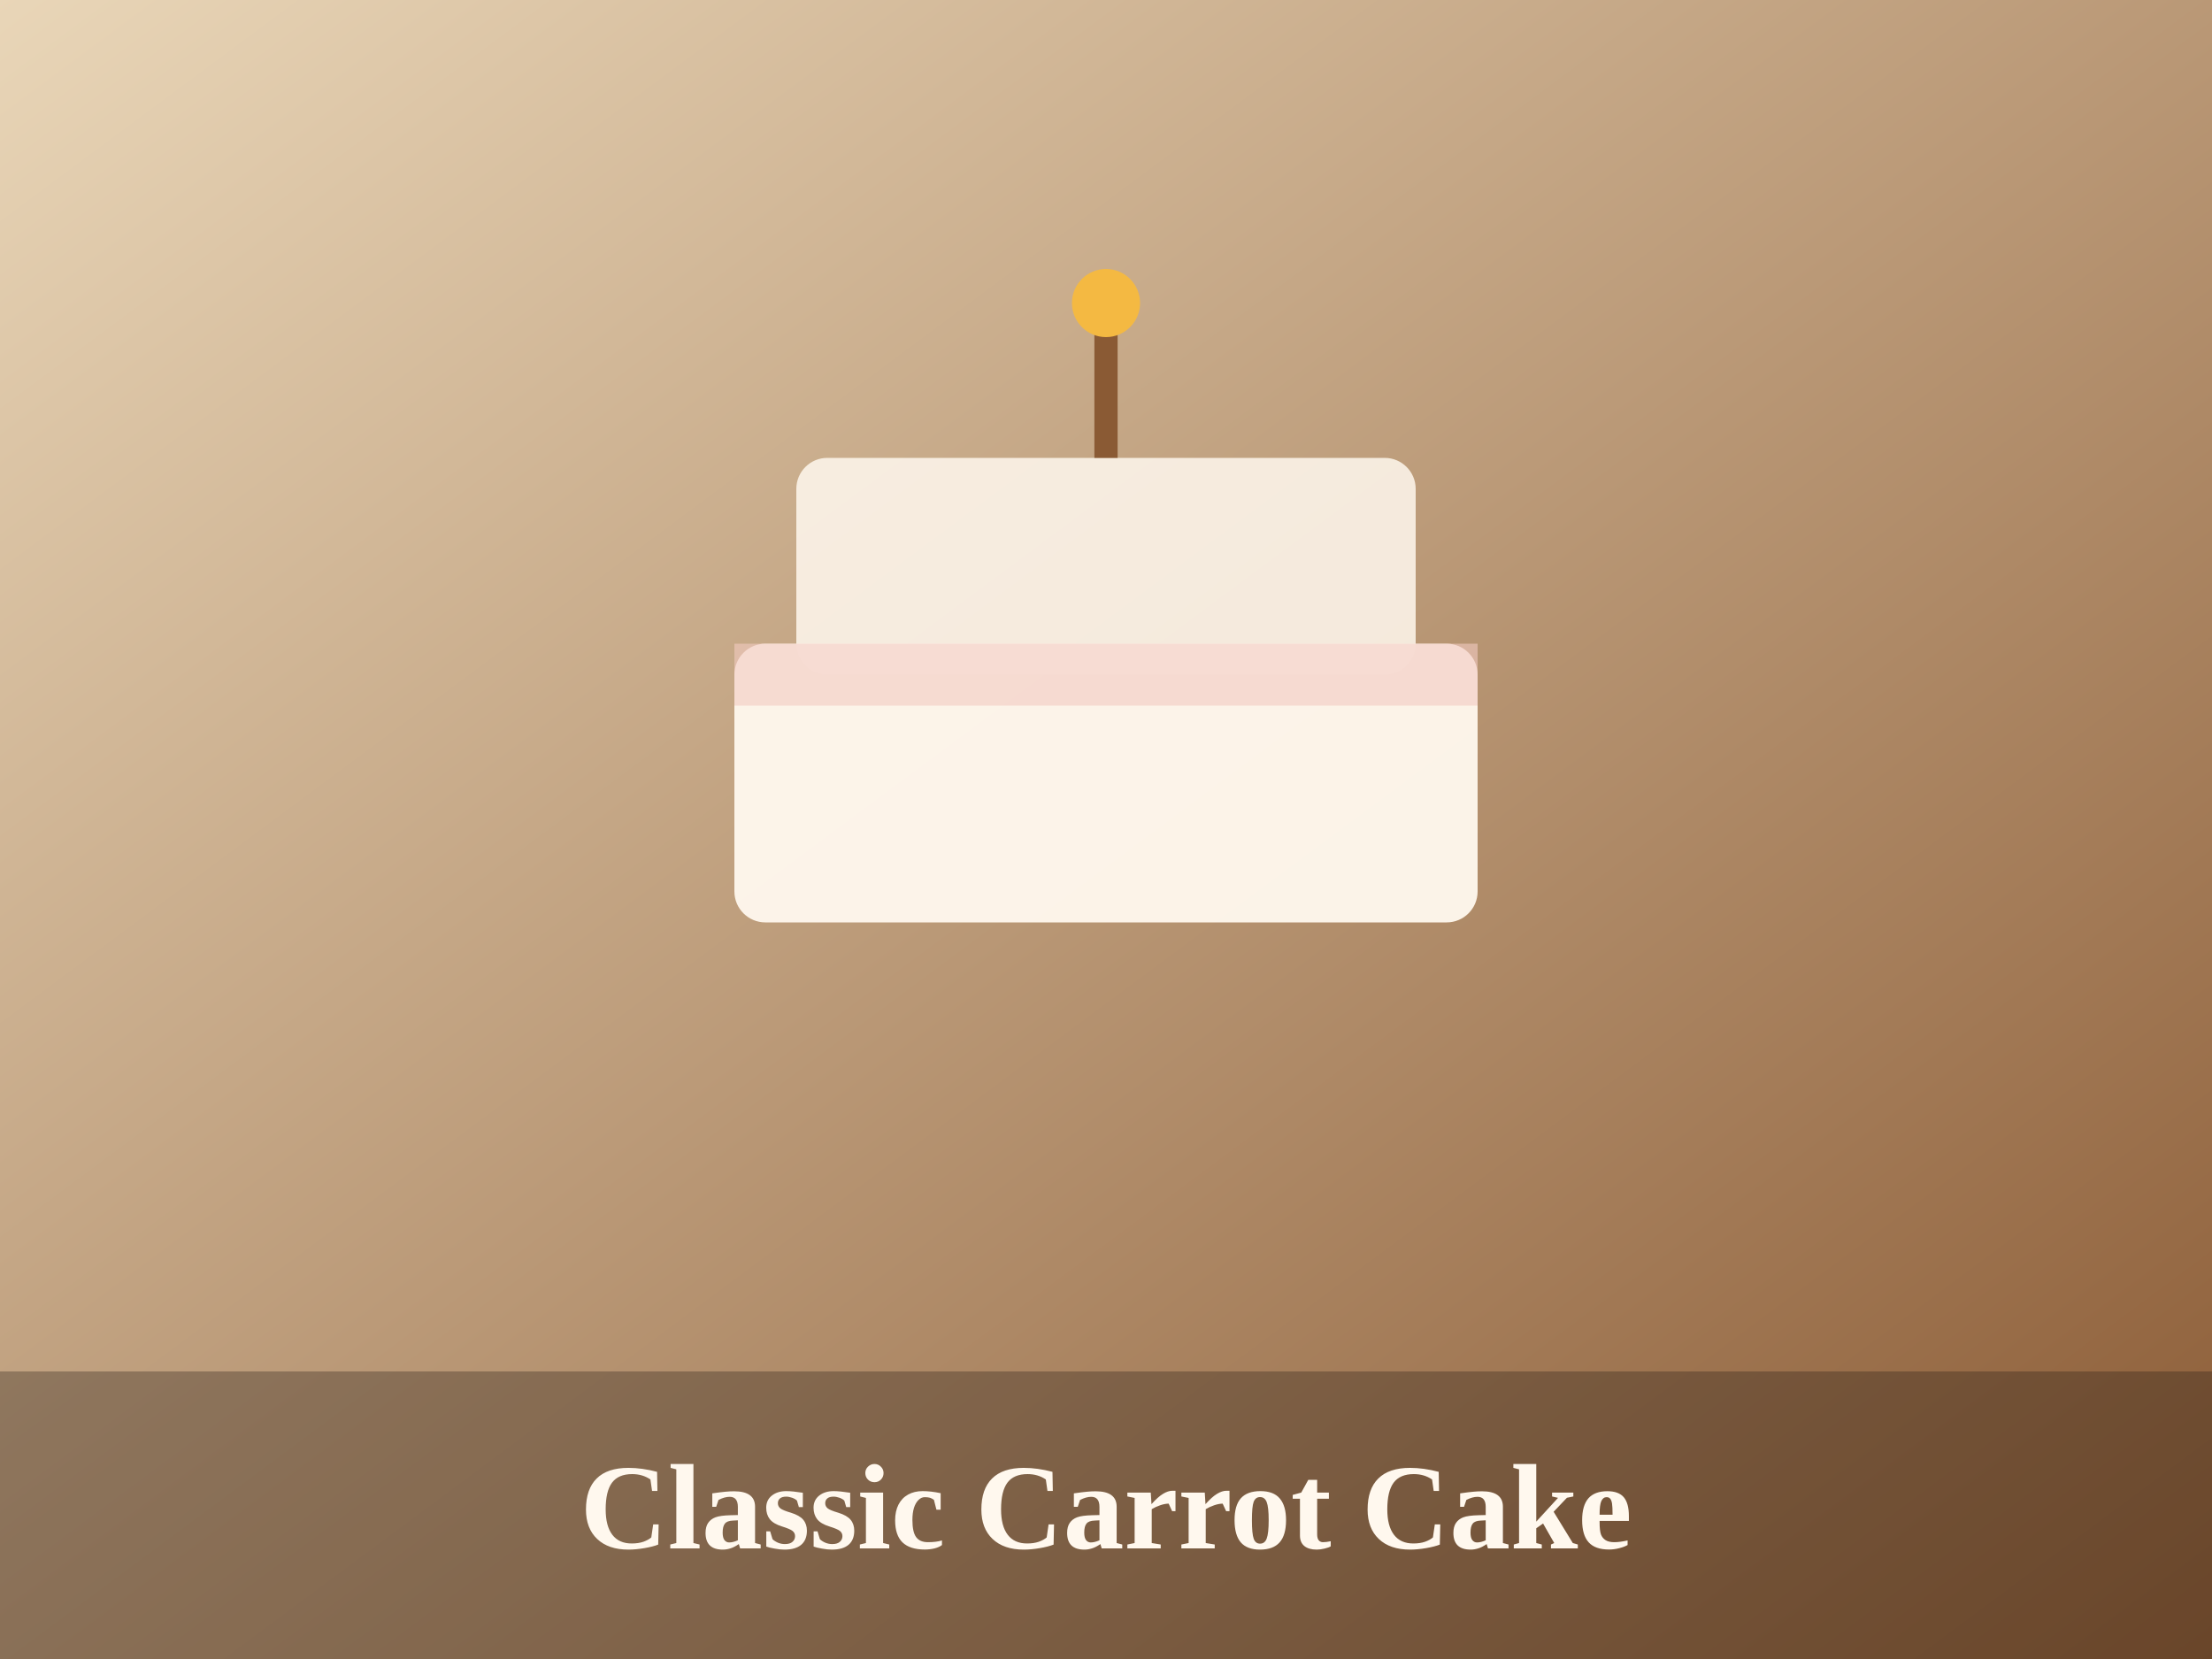
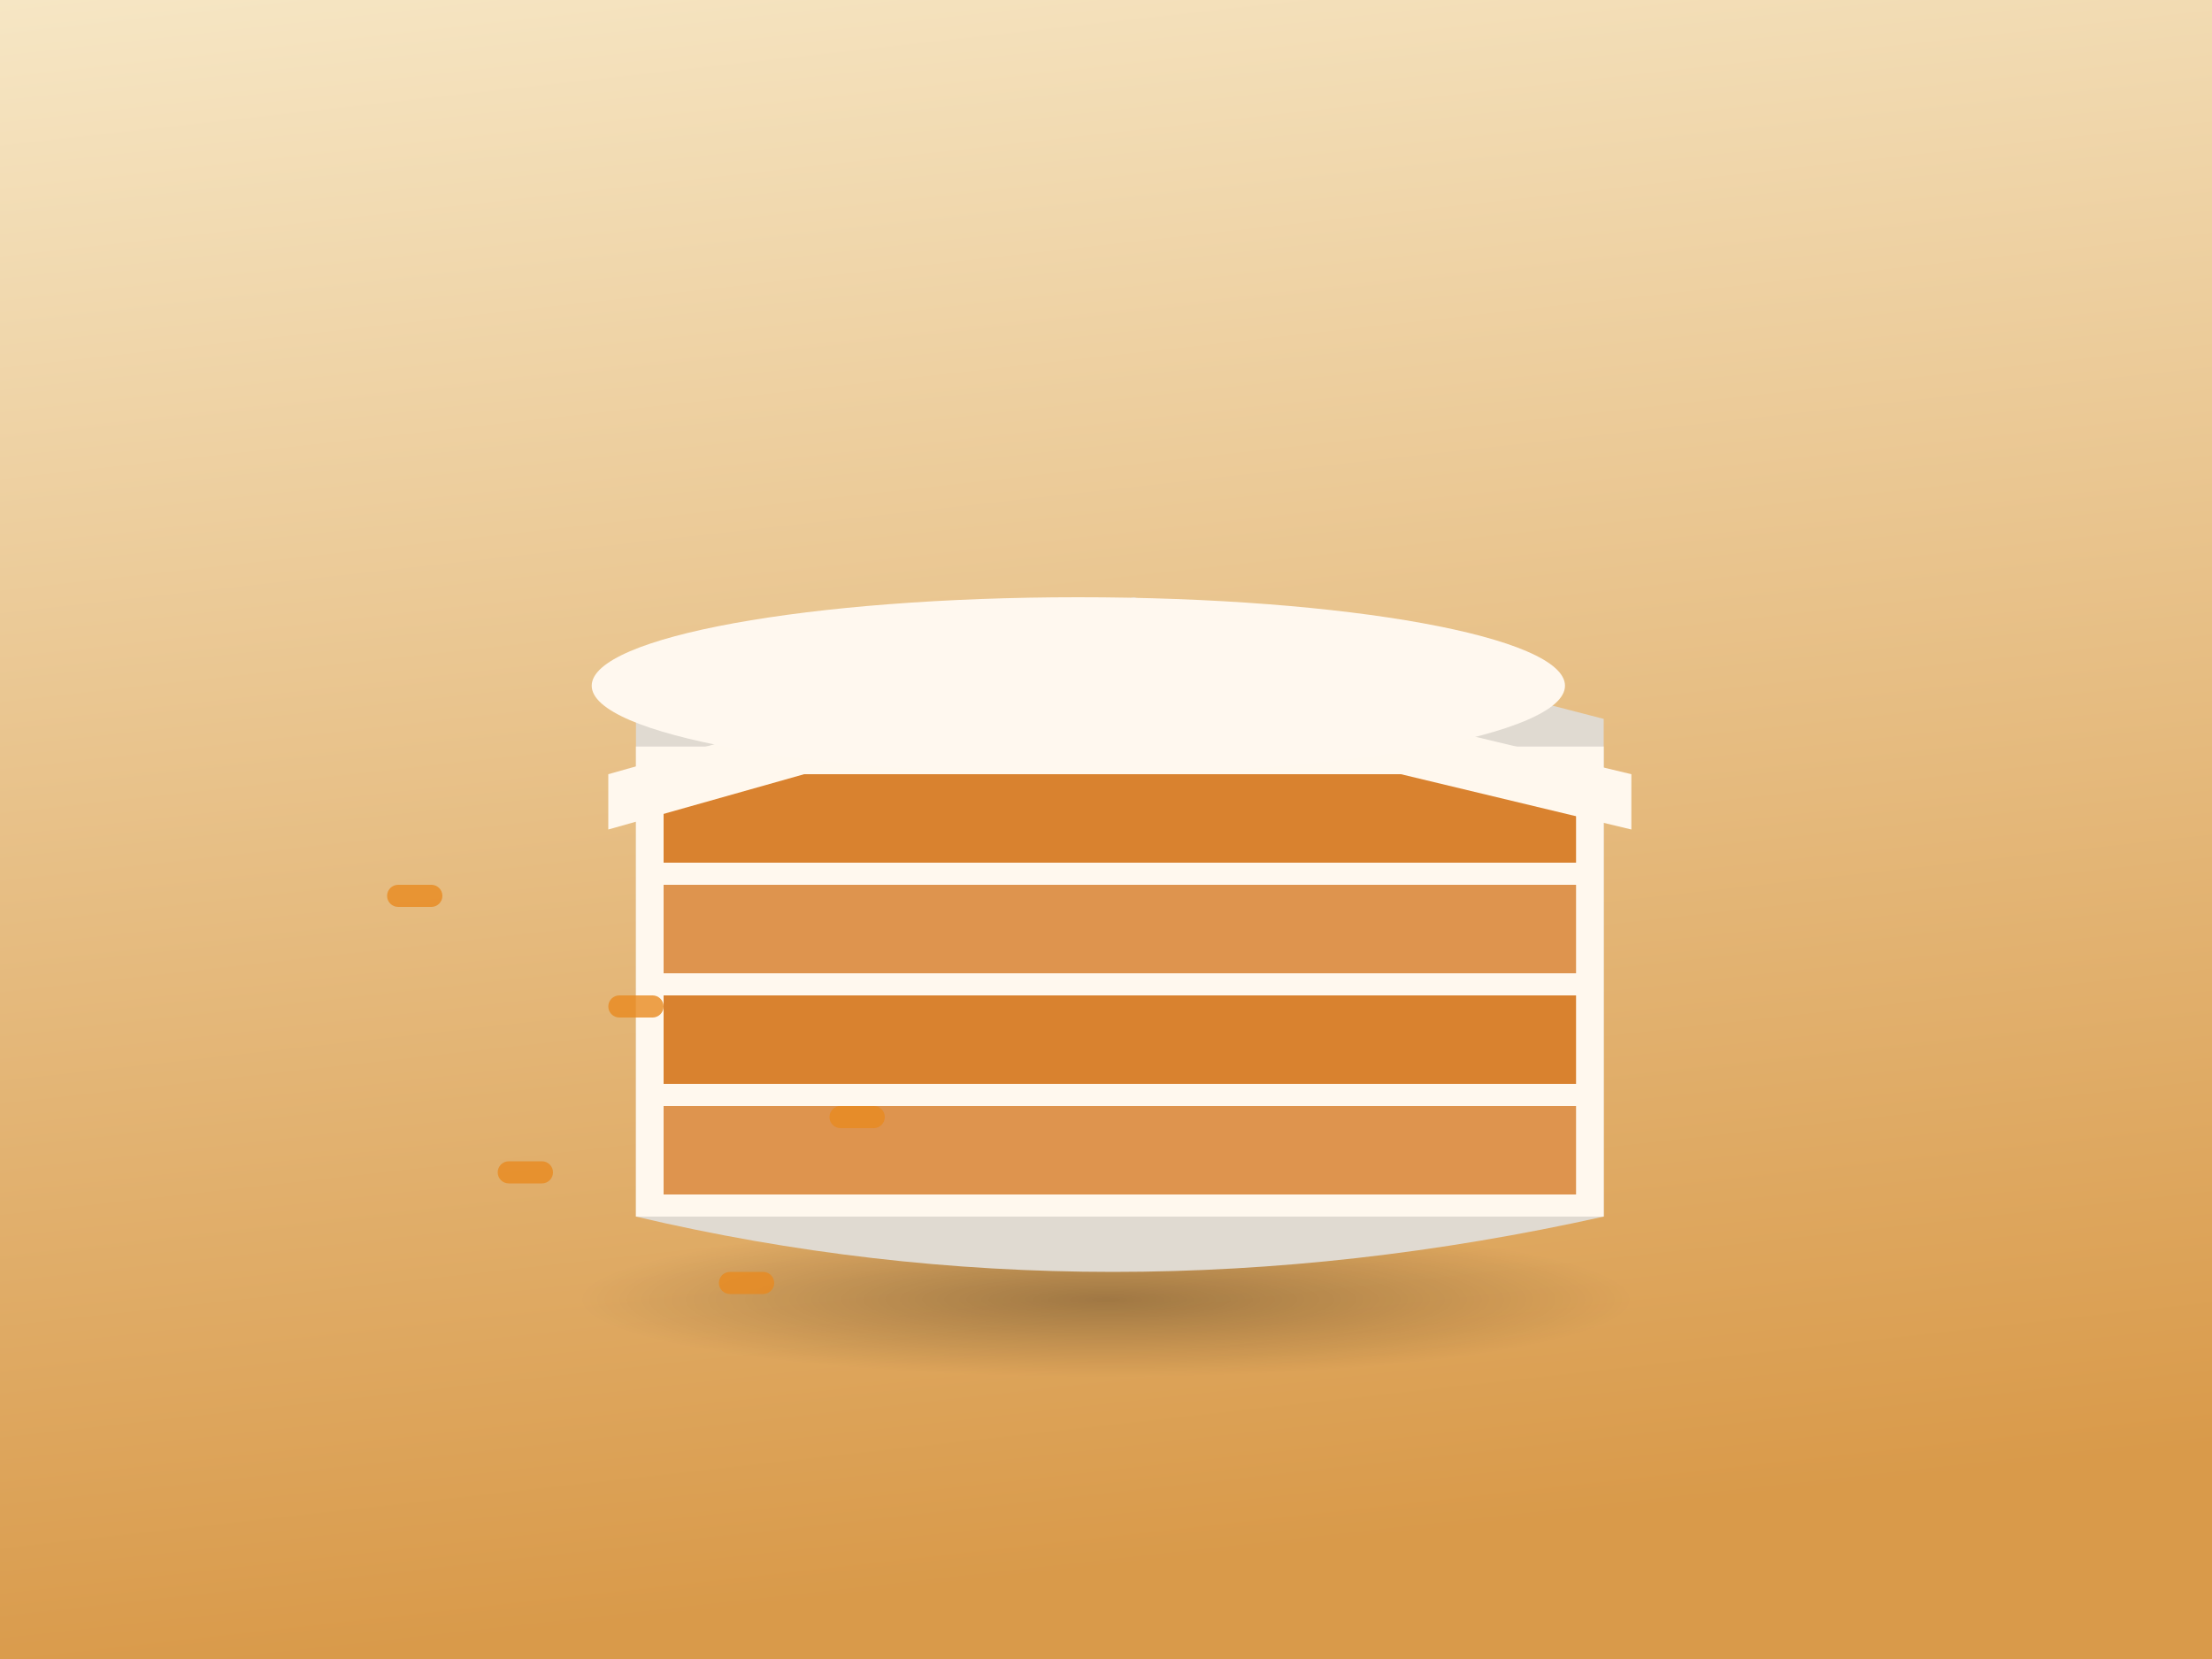
<svg xmlns="http://www.w3.org/2000/svg" viewBox="0 0 400 300" width="800" height="600">
  <defs>
-     <linearGradient id="bg" x1="0" y1="0" x2="1" y2="1">
-       <stop offset="0%" stop-color="#e9d6b8" />
-       <stop offset="100%" stop-color="#8a5a34" />
+     <linearGradient id="bg" x1="0" y1="0" x2="0.15" y2="1">
+       <stop offset="0%" stop-color="#f6e6c4" />
+       <stop offset="100%" stop-color="#d99a4a" />
    </linearGradient>
+     <radialGradient id="shadow" cx="50%" cy="50%" r="50%">
+       <stop offset="0%" stop-color="#000000" stop-opacity="0.28" />
+       <stop offset="100%" stop-color="#000000" stop-opacity="0" />
+     </radialGradient>
  </defs>
  <rect width="400" height="300" fill="url(#bg)" />
-   <g transform="translate(60,10) scale(2.8)">
-     <rect x="26" y="38" width="48" height="18" rx="2" fill="#fff8ee" opacity="0.95" />
-     <rect x="30" y="26" width="40" height="14" rx="2" fill="#fff8ee" opacity="0.85" />
-     <rect x="26" y="38" width="48" height="4" fill="#f2c9c2" opacity="0.6" />
-     <line x1="50" y1="18" x2="50" y2="26" stroke="#8a5a34" stroke-width="1.5" />
-     <circle cx="50" cy="16" r="2.2" fill="#f4b942" />
-   </g>
-   <rect x="0" y="248" width="400" height="52" fill="#241a12" opacity="0.32" />
-   <text x="200" y="280" text-anchor="middle" font-family="Georgia, 'Times New Roman', serif" font-size="22" fill="#fff8ee" font-weight="600">Classic Carrot Cake</text>
+   <ellipse cx="200" cy="235" rx="96" ry="14" fill="url(#shadow)" />
+   <path d="M115,220 L115,130 L205,108 L290,130 L290,220 Q200,240 115,220 Z" fill="#e0dad1" />
+   <path d="M115,130 L205,108 L290,130 L290,152 L205,130 L115,152 Z" fill="#d9822f" opacity="0" />
+   <path d="M115,152 L205,130 L290,152 L290,174 L205,152 L115,174 Z" fill="#df9854" opacity="0" />
+   <path d="M115,174 L205,152 L290,174 L290,196 L205,174 L115,196 Z" fill="#d9822f" opacity="0" />
+   <path d="M115,196 L205,174 L290,196 L290,218 L205,196 L115,218 Z" fill="#df9854" opacity="0" />
+   <path d="M115,220 L115,135 L290,135 L290,220 Z" fill="#fff8ee" />
+   <rect x="120" y="140" width="165" height="16" fill="#d9822f" />
+   <rect x="120" y="160" width="165" height="16" fill="#de944e" />
+   <rect x="120" y="180" width="165" height="16" fill="#d9822f" />
+   <rect x="120" y="200" width="165" height="16" fill="#de944e" />
+   <path d="M110,140 L195,116 L295,140 L295,150 L195,126 L110,150 Z" fill="#fff8ee" />
+   <ellipse cx="195" cy="124" rx="88" ry="16" fill="#fff8ef" />
+   <rect x="70" y="160" width="10" height="4" rx="2" fill="#e8891f" opacity="0.8" />
+   <rect x="110" y="180" width="10" height="4" rx="2" fill="#e8891f" opacity="0.8" />
+   <rect x="150" y="200" width="10" height="4" rx="2" fill="#e8891f" opacity="0.8" />
+   <rect x="90" y="210" width="10" height="4" rx="2" fill="#e8891f" opacity="0.8" />
+   <rect x="130" y="230" width="10" height="4" rx="2" fill="#e8891f" opacity="0.8" />
</svg>
